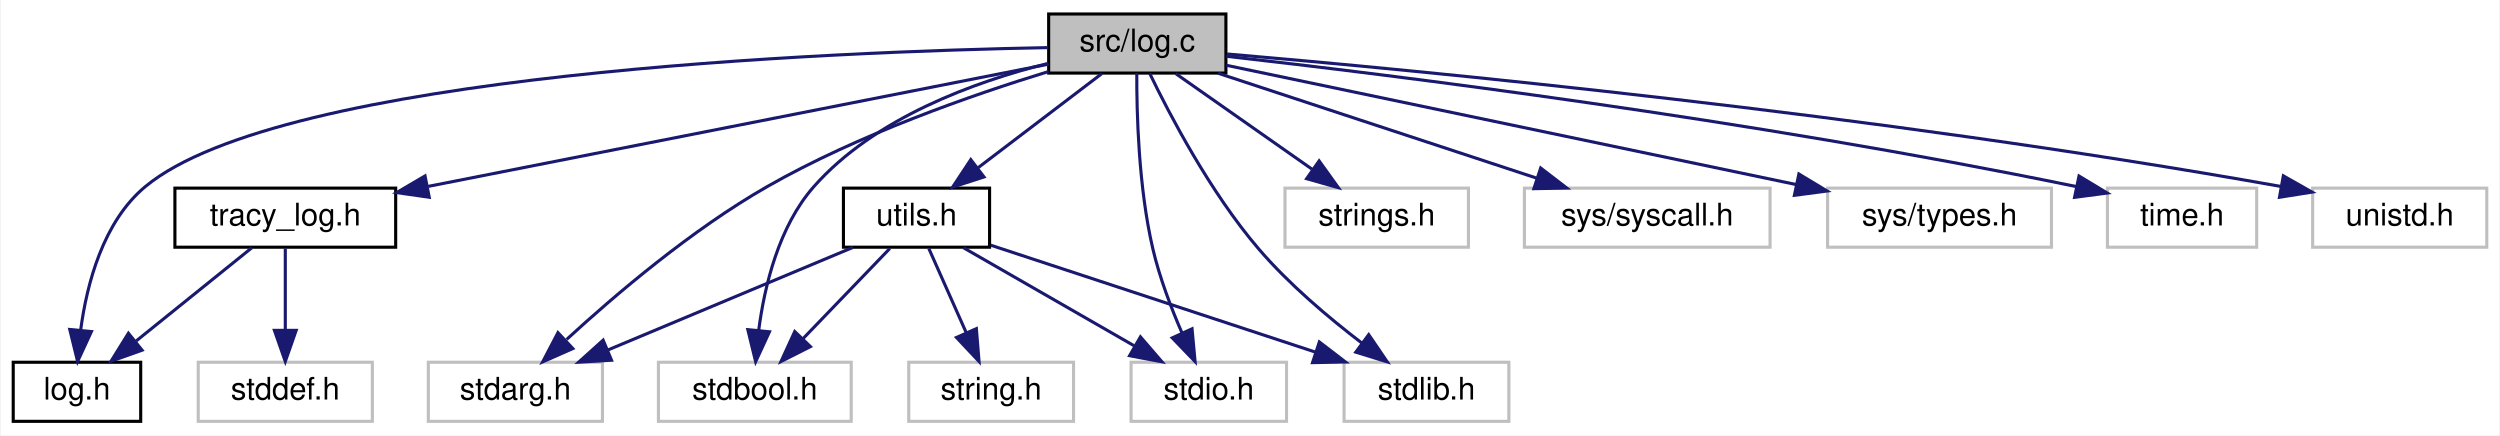
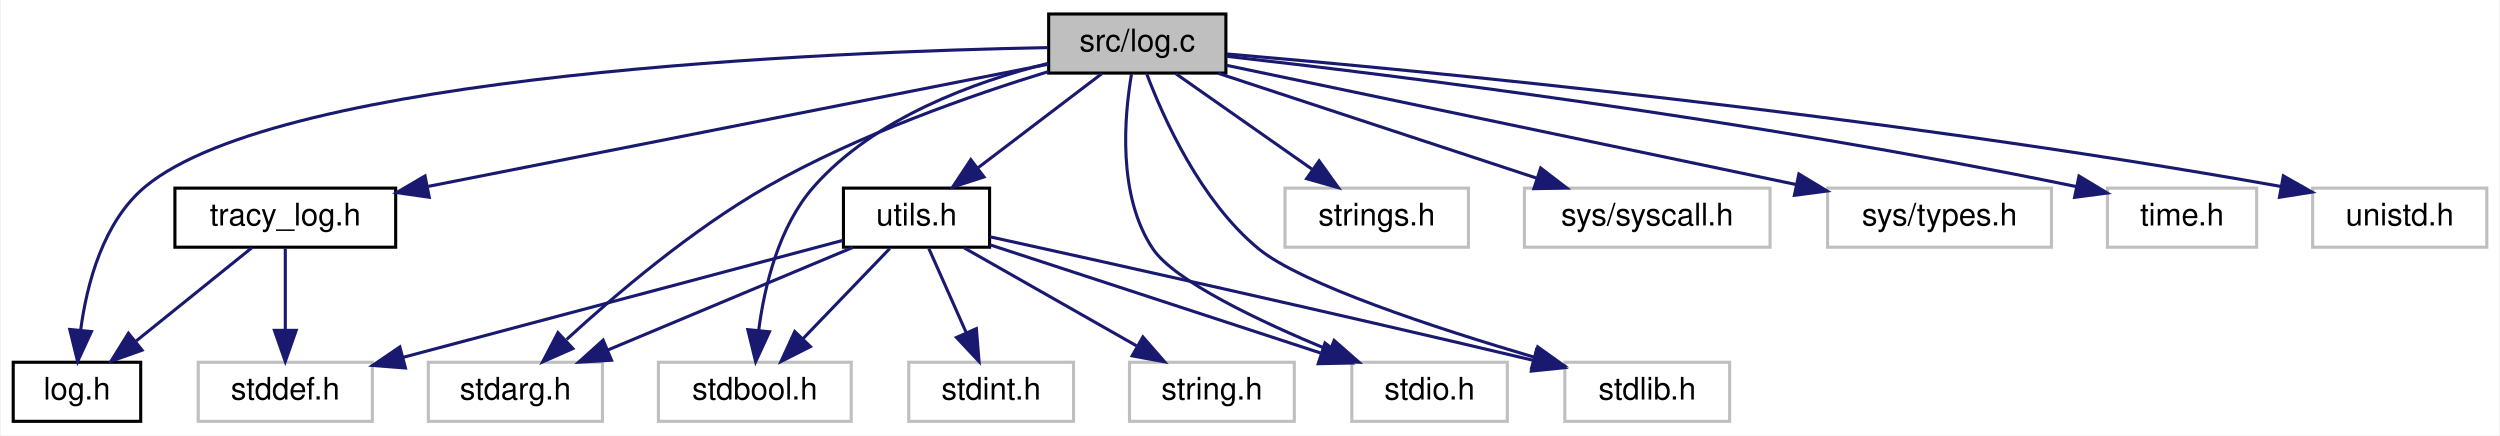
<svg xmlns="http://www.w3.org/2000/svg" xmlns:xlink="http://www.w3.org/1999/xlink" width="804pt" height="140pt" viewBox="0.00 0.00 803.50 140.00">
  <g id="graph0" class="graph" transform="scale(1 1) rotate(0) translate(4 136)">
    <polygon fill="white" stroke="transparent" points="-4,4 -4,-136 799.5,-136 799.5,4 -4,4" />
    <g id="node1" class="node">
      <g id="a_node1">
        <a xlink:title=" ">
          <polygon fill="#bfbfbf" stroke="black" points="333,-112.5 333,-131.5 390,-131.5 390,-112.5 333,-112.5" />
          <text text-anchor="middle" x="361.5" y="-119.5" font-family="Helvetica,sans-Serif" font-size="10.00">src/log.c</text>
        </a>
      </g>
    </g>
    <g id="node2" class="node">
      <g id="a_node2">
        <a xlink:href="log_8h.html" target="_top" xlink:title="Thread-safe logging utility with timestamps and severity levels.">
          <polygon fill="white" stroke="black" points="0,-0.5 0,-19.5 41,-19.5 41,-0.5 0,-0.5" />
          <text text-anchor="middle" x="20.5" y="-7.5" font-family="Helvetica,sans-Serif" font-size="10.00">log.h</text>
        </a>
      </g>
    </g>
    <g id="edge1" class="edge">
      <path fill="none" stroke="midnightblue" d="M332.8,-120.69C262.91,-119.37 86.42,-112.41 42.5,-76 28.91,-64.73 23.68,-44.72 21.69,-29.87" />
      <polygon fill="midnightblue" stroke="midnightblue" points="25.15,-29.37 20.71,-19.75 18.19,-30.04 25.15,-29.37" />
    </g>
    <g id="node3" class="node">
      <g id="a_node3">
        <a xlink:href="tracy__log_8h.html" target="_top" xlink:title=" ">
          <polygon fill="white" stroke="black" points="52,-56.5 52,-75.5 123,-75.5 123,-56.5 52,-56.5" />
          <text text-anchor="middle" x="87.5" y="-63.5" font-family="Helvetica,sans-Serif" font-size="10.00">tracy_log.h</text>
        </a>
      </g>
    </g>
    <g id="edge2" class="edge">
      <path fill="none" stroke="midnightblue" d="M332.95,-115.37C285.6,-106.04 190.38,-87.28 133.47,-76.06" />
      <polygon fill="midnightblue" stroke="midnightblue" points="133.79,-72.56 123.3,-74.06 132.44,-79.42 133.79,-72.56" />
    </g>
    <g id="node5" class="node">
      <g id="a_node5">
        <a xlink:href="utils_8h.html" target="_top" xlink:title="Zero-overhead utility functions and RAII cleanup helpers.">
          <polygon fill="white" stroke="black" points="267,-56.5 267,-75.5 314,-75.5 314,-56.5 267,-56.5" />
          <text text-anchor="middle" x="290.5" y="-63.5" font-family="Helvetica,sans-Serif" font-size="10.00">utils.h</text>
        </a>
      </g>
    </g>
    <g id="edge5" class="edge">
      <path fill="none" stroke="midnightblue" d="M350.09,-112.32C339.39,-104.18 323.16,-91.84 310.34,-82.09" />
      <polygon fill="midnightblue" stroke="midnightblue" points="312.19,-79.1 302.11,-75.83 307.96,-84.67 312.19,-79.1" />
    </g>
    <g id="node6" class="node">
      <g id="a_node6">
        <a xlink:title=" ">
          <polygon fill="white" stroke="#bfbfbf" points="133.5,-0.5 133.5,-19.5 189.5,-19.5 189.5,-0.5 133.5,-0.5" />
          <text text-anchor="middle" x="161.5" y="-7.5" font-family="Helvetica,sans-Serif" font-size="10.00">stdarg.h</text>
        </a>
      </g>
    </g>
-     <g id="edge11" class="edge">
+     <g id="edge13" class="edge">
      <path fill="none" stroke="midnightblue" d="M332.97,-113C308.14,-105.39 271.65,-92.65 242.5,-76 218.19,-62.12 193.58,-41.17 177.97,-26.83" />
      <polygon fill="midnightblue" stroke="midnightblue" points="179.97,-23.91 170.28,-19.63 175.19,-29.02 179.97,-23.91" />
    </g>
    <g id="node7" class="node">
      <g id="a_node7">
        <a xlink:title=" ">
          <polygon fill="white" stroke="#bfbfbf" points="207.5,-0.5 207.5,-19.5 269.5,-19.5 269.5,-0.5 207.5,-0.5" />
          <text text-anchor="middle" x="238.5" y="-7.5" font-family="Helvetica,sans-Serif" font-size="10.00">stdbool.h</text>
        </a>
      </g>
    </g>
-     <g id="edge12" class="edge">
+     <g id="edge14" class="edge">
      <path fill="none" stroke="midnightblue" d="M332.82,-115.62C309.38,-109.77 277.03,-98.12 257.5,-76 246.2,-63.21 241.61,-44.02 239.75,-29.8" />
      <polygon fill="midnightblue" stroke="midnightblue" points="243.21,-29.3 238.77,-19.68 236.25,-29.98 243.21,-29.3" />
    </g>
-     <g id="node8" class="node">
-       <g id="a_node8">
-         <a xlink:title=" ">
-           <polygon fill="white" stroke="#bfbfbf" points="359.5,-0.5 359.5,-19.5 409.5,-19.5 409.5,-0.5 359.5,-0.5" />
-           <text text-anchor="middle" x="384.5" y="-7.5" font-family="Helvetica,sans-Serif" font-size="10.00">stdio.h</text>
-         </a>
-       </g>
-     </g>
-     <g id="edge13" class="edge">
-       <path fill="none" stroke="midnightblue" d="M361.34,-112.46C361.29,-99.92 361.88,-75.84 366.5,-56 368.65,-46.78 372.38,-36.97 375.9,-28.88" />
-       <polygon fill="midnightblue" stroke="midnightblue" points="379.11,-30.26 380.09,-19.71 372.75,-27.34 379.11,-30.26" />
-     </g>
    <g id="node9" class="node">
      <g id="a_node9">
        <a xlink:title=" ">
-           <polygon fill="white" stroke="#bfbfbf" points="428,-0.5 428,-19.5 481,-19.5 481,-0.5 428,-0.5" />
-           <text text-anchor="middle" x="454.5" y="-7.5" font-family="Helvetica,sans-Serif" font-size="10.00">stdlib.h</text>
-         </a>
-       </g>
-     </g>
-     <g id="edge14" class="edge">
-       <path fill="none" stroke="midnightblue" d="M365.49,-112.41C371.78,-99.37 384.92,-74.19 400.5,-56 410.27,-44.59 423.13,-33.75 433.85,-25.57" />
-       <polygon fill="midnightblue" stroke="midnightblue" points="435.93,-28.38 441.89,-19.62 431.77,-22.75 435.93,-28.38" />
-     </g>
-     <g id="node11" class="node">
-       <g id="a_node11">
+           <polygon fill="white" stroke="#bfbfbf" points="430.5,-0.5 430.5,-19.5 480.5,-19.5 480.5,-0.5 430.5,-0.5" />
+           <text text-anchor="middle" x="455.5" y="-7.5" font-family="Helvetica,sans-Serif" font-size="10.00">stdio.h</text>
+         </a>
+       </g>
+     </g>
+     <g id="edge15" class="edge">
+       <path fill="none" stroke="midnightblue" d="M359.64,-112.14C357.35,-98.75 355.04,-73.12 366.5,-56 373.45,-45.61 400.87,-32.63 423.46,-23.28" />
+       <polygon fill="midnightblue" stroke="midnightblue" points="424.81,-26.51 432.77,-19.52 422.19,-20.02 424.81,-26.51" />
+     </g>
+     <g id="node10" class="node">
+       <g id="a_node10">
+         <a xlink:title=" ">
+           <polygon fill="white" stroke="#bfbfbf" points="499,-0.5 499,-19.5 552,-19.5 552,-0.5 499,-0.5" />
+           <text text-anchor="middle" x="525.5" y="-7.5" font-family="Helvetica,sans-Serif" font-size="10.00">stdlib.h</text>
+         </a>
+       </g>
+     </g>
+     <g id="edge16" class="edge">
+       <path fill="none" stroke="midnightblue" d="M364.58,-112.12C369.83,-98.23 381.79,-71.38 400.5,-56 414.33,-44.63 457.33,-30.51 489.06,-21.15" />
+       <polygon fill="midnightblue" stroke="midnightblue" points="490.28,-24.44 498.91,-18.29 488.33,-17.72 490.28,-24.44" />
+     </g>
+     <g id="node12" class="node">
+       <g id="a_node12">
        <a xlink:title=" ">
          <polygon fill="white" stroke="#bfbfbf" points="409,-56.5 409,-75.5 468,-75.5 468,-56.5 409,-56.5" />
          <text text-anchor="middle" x="438.5" y="-63.5" font-family="Helvetica,sans-Serif" font-size="10.00">strings.h</text>
        </a>
      </g>
    </g>
-     <g id="edge15" class="edge">
+     <g id="edge17" class="edge">
      <path fill="none" stroke="midnightblue" d="M373.87,-112.32C385.66,-104.06 403.63,-91.45 417.64,-81.63" />
      <polygon fill="midnightblue" stroke="midnightblue" points="419.98,-84.26 426.16,-75.65 415.96,-78.53 419.98,-84.26" />
    </g>
-     <g id="node12" class="node">
-       <g id="a_node12">
+     <g id="node13" class="node">
+       <g id="a_node13">
        <a xlink:title=" ">
          <polygon fill="white" stroke="#bfbfbf" points="486,-56.5 486,-75.5 565,-75.5 565,-56.5 486,-56.5" />
          <text text-anchor="middle" x="525.5" y="-63.5" font-family="Helvetica,sans-Serif" font-size="10.00">sys/syscall.h</text>
        </a>
      </g>
    </g>
-     <g id="edge16" class="edge">
+     <g id="edge18" class="edge">
      <path fill="none" stroke="midnightblue" d="M387.49,-112.44C415.2,-103.32 459.25,-88.81 490.12,-78.65" />
      <polygon fill="midnightblue" stroke="midnightblue" points="491.23,-81.97 499.64,-75.52 489.04,-75.32 491.23,-81.97" />
    </g>
-     <g id="node13" class="node">
-       <g id="a_node13">
+     <g id="node14" class="node">
+       <g id="a_node14">
        <a xlink:title=" ">
          <polygon fill="white" stroke="#bfbfbf" points="583.5,-56.5 583.5,-75.5 655.5,-75.5 655.5,-56.5 583.5,-56.5" />
          <text text-anchor="middle" x="619.5" y="-63.5" font-family="Helvetica,sans-Serif" font-size="10.00">sys/types.h</text>
        </a>
      </g>
    </g>
-     <g id="edge17" class="edge">
+     <g id="edge19" class="edge">
      <path fill="none" stroke="midnightblue" d="M390.1,-115.01C434.47,-105.73 520.32,-87.76 573.48,-76.63" />
      <polygon fill="midnightblue" stroke="midnightblue" points="574.27,-80.04 583.34,-74.57 572.83,-73.19 574.27,-80.04" />
    </g>
-     <g id="node14" class="node">
-       <g id="a_node14">
+     <g id="node15" class="node">
+       <g id="a_node15">
        <a xlink:title=" ">
          <polygon fill="white" stroke="#bfbfbf" points="673.5,-56.5 673.5,-75.5 721.5,-75.5 721.5,-56.5 673.5,-56.5" />
          <text text-anchor="middle" x="697.5" y="-63.5" font-family="Helvetica,sans-Serif" font-size="10.00">time.h</text>
        </a>
      </g>
    </g>
-     <g id="edge18" class="edge">
+     <g id="edge20" class="edge">
      <path fill="none" stroke="midnightblue" d="M390.11,-117.9C442.46,-111.98 557.34,-97.86 663.51,-75.99" />
      <polygon fill="midnightblue" stroke="midnightblue" points="664.36,-79.39 673.43,-73.92 662.93,-72.54 664.36,-79.39" />
    </g>
-     <g id="node15" class="node">
-       <g id="a_node15">
+     <g id="node16" class="node">
+       <g id="a_node16">
        <a xlink:title=" ">
          <polygon fill="white" stroke="#bfbfbf" points="739.5,-56.5 739.5,-75.5 795.5,-75.5 795.5,-56.5 739.5,-56.5" />
          <text text-anchor="middle" x="767.5" y="-63.5" font-family="Helvetica,sans-Serif" font-size="10.00">unistd.h</text>
        </a>
      </g>
    </g>
-     <g id="edge19" class="edge">
+     <g id="edge21" class="edge">
      <path fill="none" stroke="midnightblue" d="M390.38,-118.64C451.27,-113.42 597.41,-99.57 729.41,-76.01" />
      <polygon fill="midnightblue" stroke="midnightblue" points="730.07,-79.45 739.29,-74.22 728.83,-72.56 730.07,-79.45" />
    </g>
    <g id="edge3" class="edge">
      <path fill="none" stroke="midnightblue" d="M76.74,-56.32C66.73,-48.26 51.61,-36.08 39.57,-26.37" />
      <polygon fill="midnightblue" stroke="midnightblue" points="41.44,-23.38 31.46,-19.83 37.05,-28.83 41.44,-23.38" />
    </g>
    <g id="node4" class="node">
      <g id="a_node4">
        <a xlink:title=" ">
          <polygon fill="white" stroke="#bfbfbf" points="59.5,-0.5 59.5,-19.5 115.5,-19.5 115.5,-0.5 59.5,-0.5" />
          <text text-anchor="middle" x="87.5" y="-7.5" font-family="Helvetica,sans-Serif" font-size="10.00">stddef.h</text>
        </a>
      </g>
    </g>
    <g id="edge4" class="edge">
      <path fill="none" stroke="midnightblue" d="M87.5,-56.08C87.5,-49.01 87.5,-38.86 87.5,-29.99" />
      <polygon fill="midnightblue" stroke="midnightblue" points="91,-29.75 87.5,-19.75 84,-29.75 91,-29.75" />
    </g>
+     <g id="edge8" class="edge">
+       <path fill="none" stroke="midnightblue" d="M266.82,-58.7C232.03,-49.45 166.78,-32.09 125.31,-21.06" />
+       <polygon fill="midnightblue" stroke="midnightblue" points="126.14,-17.66 115.57,-18.47 124.34,-24.42 126.14,-17.66" />
+     </g>
    <g id="edge6" class="edge">
      <path fill="none" stroke="midnightblue" d="M270.06,-56.44C248.83,-47.56 215.4,-33.56 191.25,-23.45" />
      <polygon fill="midnightblue" stroke="midnightblue" points="192.42,-20.15 181.84,-19.52 189.72,-26.61 192.42,-20.15" />
    </g>
    <g id="edge7" class="edge">
      <path fill="none" stroke="midnightblue" d="M281.91,-56.08C274.34,-48.22 263.12,-36.57 253.99,-27.08" />
      <polygon fill="midnightblue" stroke="midnightblue" points="256.38,-24.53 246.93,-19.75 251.34,-29.38 256.38,-24.53" />
    </g>
-     <g id="edge8" class="edge">
-       <path fill="none" stroke="midnightblue" d="M305.6,-56.32C320.4,-47.82 343.19,-34.73 360.48,-24.8" />
-       <polygon fill="midnightblue" stroke="midnightblue" points="362.51,-27.67 369.43,-19.65 359.02,-21.6 362.51,-27.67" />
+     <g id="node8" class="node">
+       <g id="a_node8">
+         <a xlink:title=" ">
+           <polygon fill="white" stroke="#bfbfbf" points="288,-0.5 288,-19.5 341,-19.5 341,-0.5 288,-0.5" />
+           <text text-anchor="middle" x="314.5" y="-7.5" font-family="Helvetica,sans-Serif" font-size="10.00">stdint.h</text>
+         </a>
+       </g>
    </g>
    <g id="edge9" class="edge">
-       <path fill="none" stroke="midnightblue" d="M314.35,-57.15C341.76,-48.12 387.05,-33.21 418.7,-22.79" />
-       <polygon fill="midnightblue" stroke="midnightblue" points="420.05,-26.03 428.46,-19.58 417.86,-19.38 420.05,-26.03" />
-     </g>
-     <g id="node10" class="node">
-       <g id="a_node10">
-         <a xlink:title=" ">
-           <polygon fill="white" stroke="#bfbfbf" points="288,-0.5 288,-19.5 341,-19.5 341,-0.5 288,-0.5" />
-           <text text-anchor="middle" x="314.5" y="-7.5" font-family="Helvetica,sans-Serif" font-size="10.00">string.h</text>
-         </a>
-       </g>
-     </g>
-     <g id="edge10" class="edge">
      <path fill="none" stroke="midnightblue" d="M294.46,-56.08C297.71,-48.77 302.42,-38.18 306.45,-29.1" />
      <polygon fill="midnightblue" stroke="midnightblue" points="309.75,-30.31 310.61,-19.75 303.35,-27.47 309.75,-30.31" />
    </g>
+     <g id="edge10" class="edge">
+       <path fill="none" stroke="midnightblue" d="M314.14,-57.26C341.96,-48.16 388.42,-32.95 420.43,-22.48" />
+       <polygon fill="midnightblue" stroke="midnightblue" points="421.86,-25.69 430.28,-19.25 419.69,-19.04 421.86,-25.69" />
+     </g>
+     <g id="edge11" class="edge">
+       <path fill="none" stroke="midnightblue" d="M314.13,-59.84C349.76,-52.01 419.62,-36.53 489,-20.08" />
+       <polygon fill="midnightblue" stroke="midnightblue" points="489.86,-23.47 498.78,-17.75 488.24,-16.66 489.86,-23.47" />
+     </g>
+     <g id="node11" class="node">
+       <g id="a_node11">
+         <a xlink:title=" ">
+           <polygon fill="white" stroke="#bfbfbf" points="359,-0.5 359,-19.5 412,-19.5 412,-0.5 359,-0.5" />
+           <text text-anchor="middle" x="385.5" y="-7.5" font-family="Helvetica,sans-Serif" font-size="10.00">string.h</text>
+         </a>
+       </g>
+     </g>
+     <g id="edge12" class="edge">
+       <path fill="none" stroke="midnightblue" d="M305.76,-56.32C320.72,-47.82 343.75,-34.73 361.23,-24.8" />
+       <polygon fill="midnightblue" stroke="midnightblue" points="363.31,-27.64 370.27,-19.65 359.85,-21.55 363.31,-27.64" />
+     </g>
  </g>
</svg>
